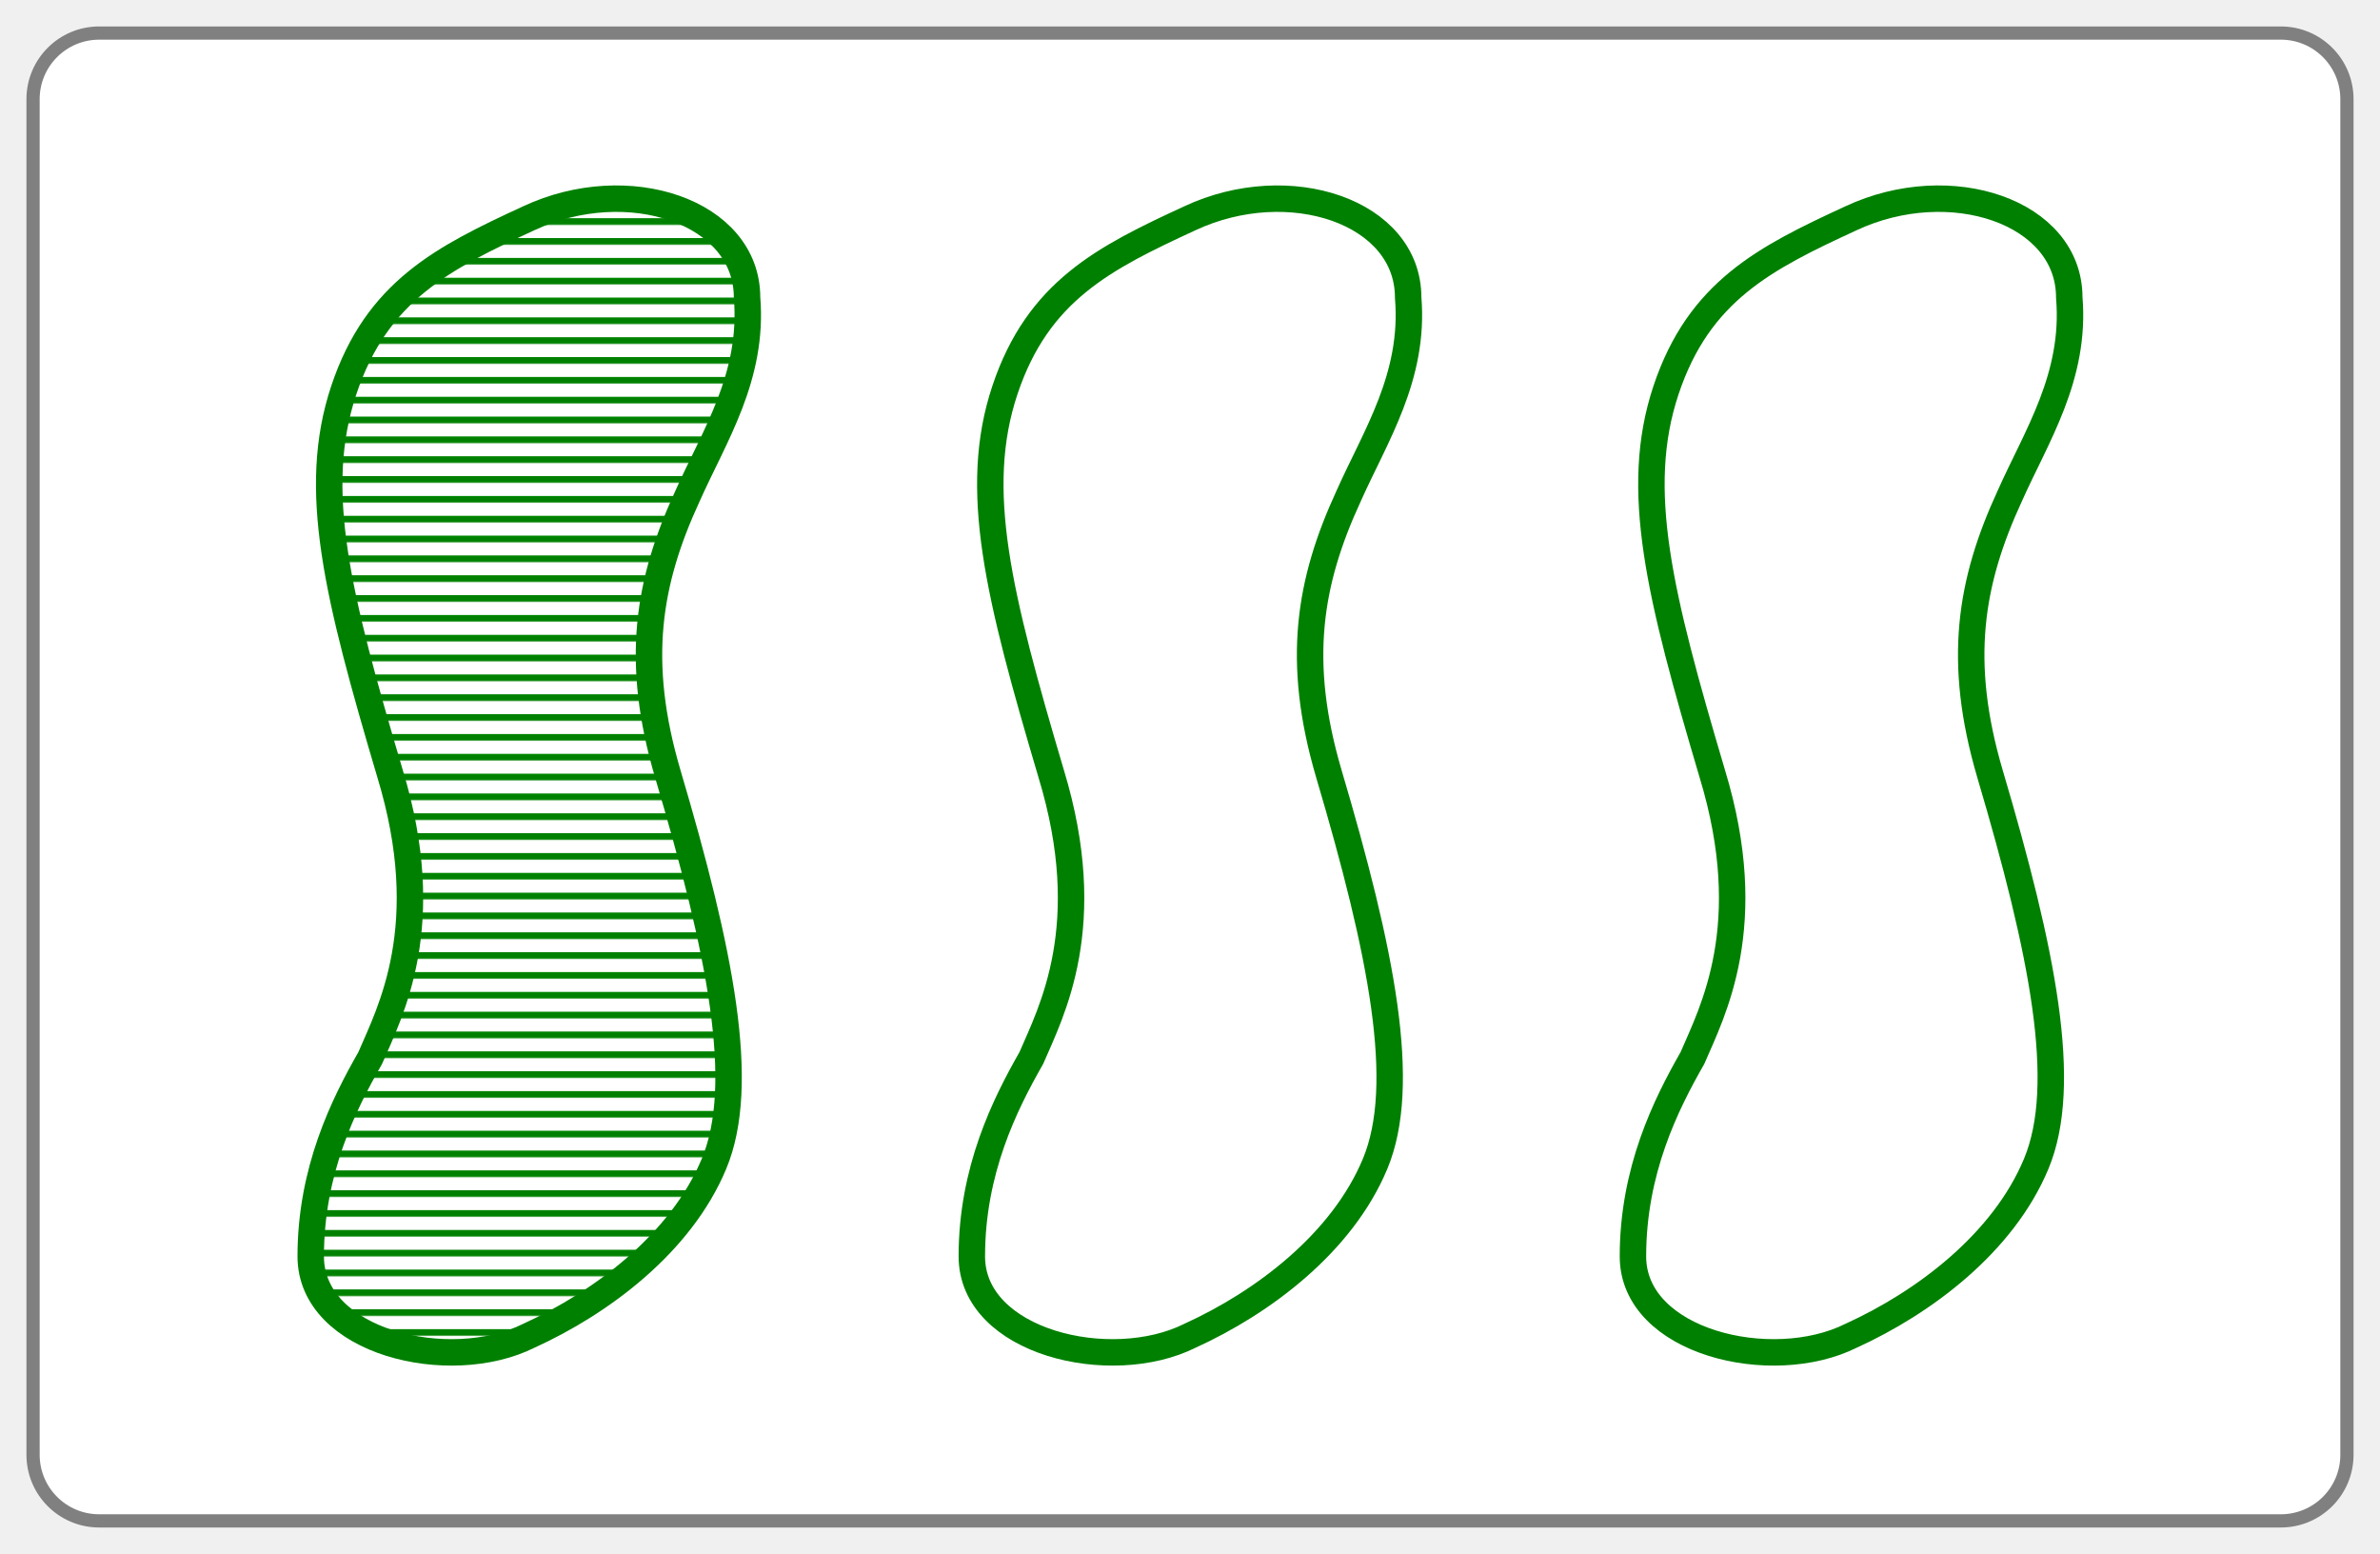
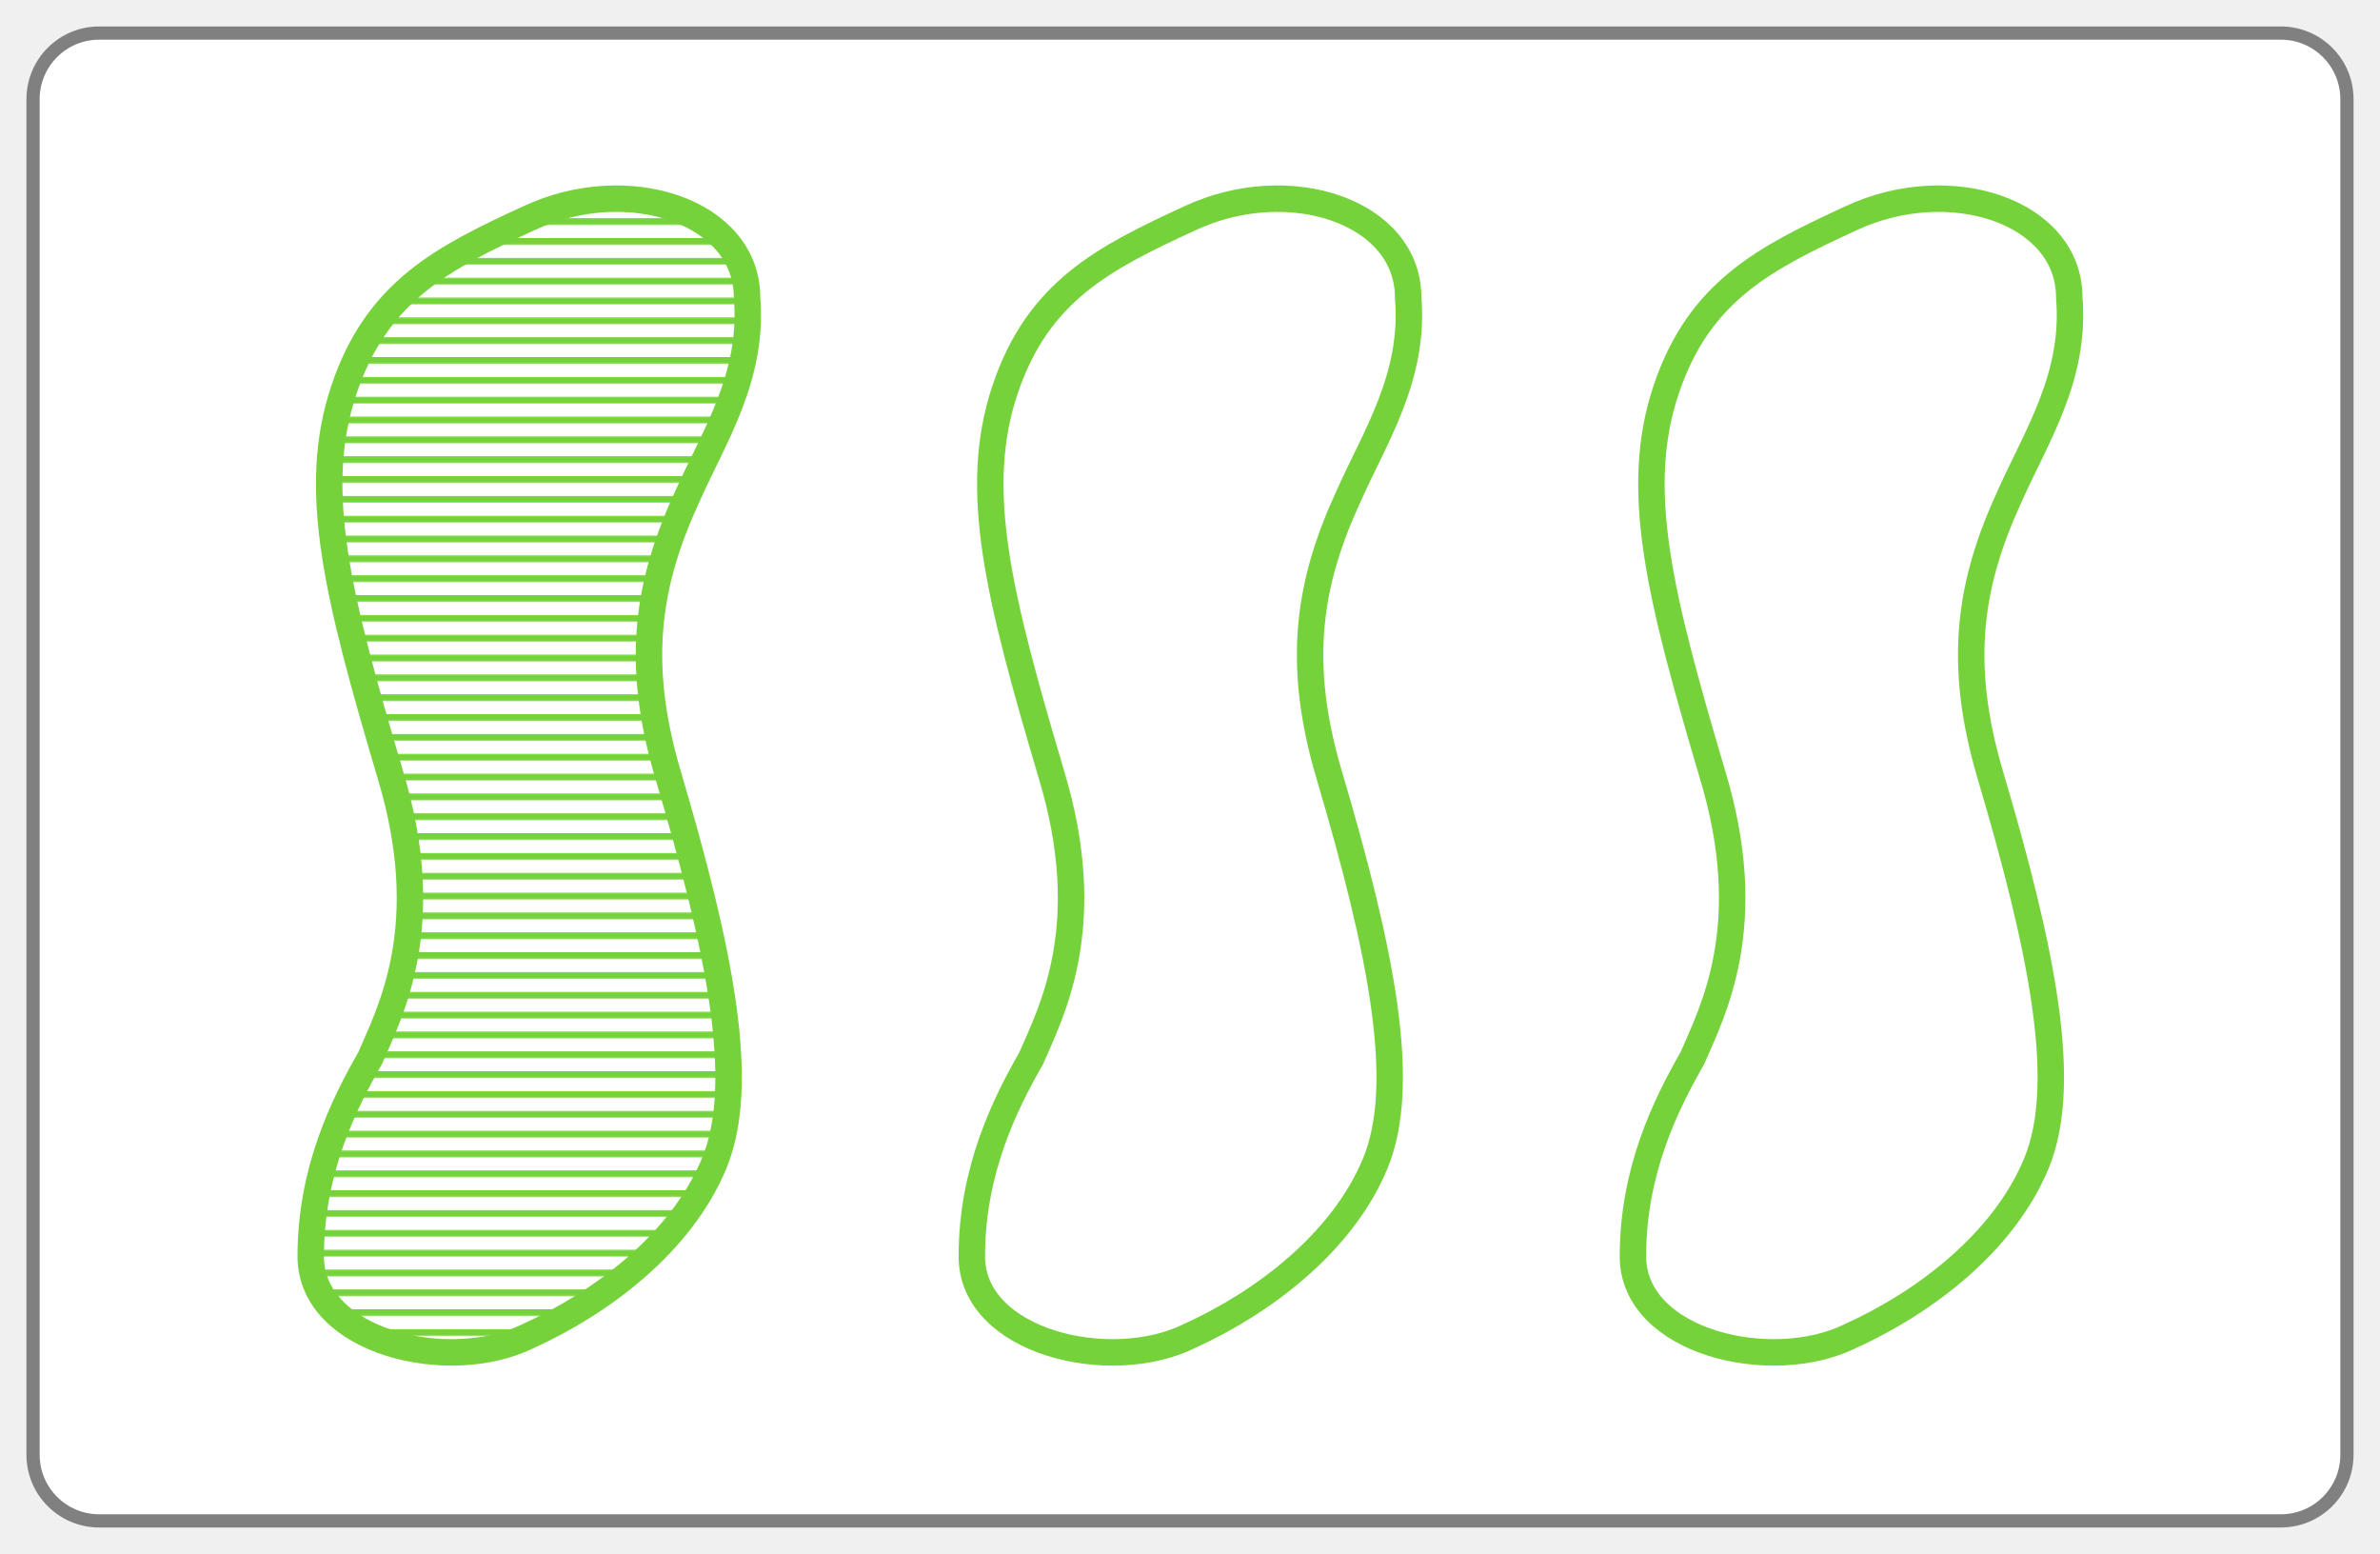
<svg xmlns="http://www.w3.org/2000/svg" xmlns:xlink="http://www.w3.org/1999/xlink" version="1.1" height="235" width="360">
  <defs>
    <pattern id="hatch" width="5" height="3" patternUnits="userSpaceOnUse">
      <line class="setcolor" x1="0" y1="0" x2="10" y2="0" stroke-width="2" />
    </pattern>
    <path class="setcolor setline" id="shape" d="m 180,33 c -13,6 -23,11 -28,26 -5,15 -1,31 7,58 7,23 0,36 -3,43 -4,7 -9,17 -9,30 0,13 21,18 33,12 11,-5 23,-14 28,-26 5,-12 1,-32 -7,-59 -5,-17 -3,-29 3,-42 4,-9 10,-18 9,-30 0,-13 -18,-19 -33,-12 z" />
    <style type="text/css">
      .setcolor {
-         stroke: green;
+         stroke: #75d23b;
        fill: url(#hatch);
      }
      .setline {
        stroke-width: 4;
        stroke-linejoin: round;
      }
    </style>
  </defs>
  <rect x="5" y="5" height="225" width="350" rx="10" ry="10" fill="white" stroke="grey" stroke-width="2" />
  <use x="-100" xlink:href="#shape" />
  <use xlink:href="#shape" />
  <use x="100" xlink:href="#shape" />
</svg>
